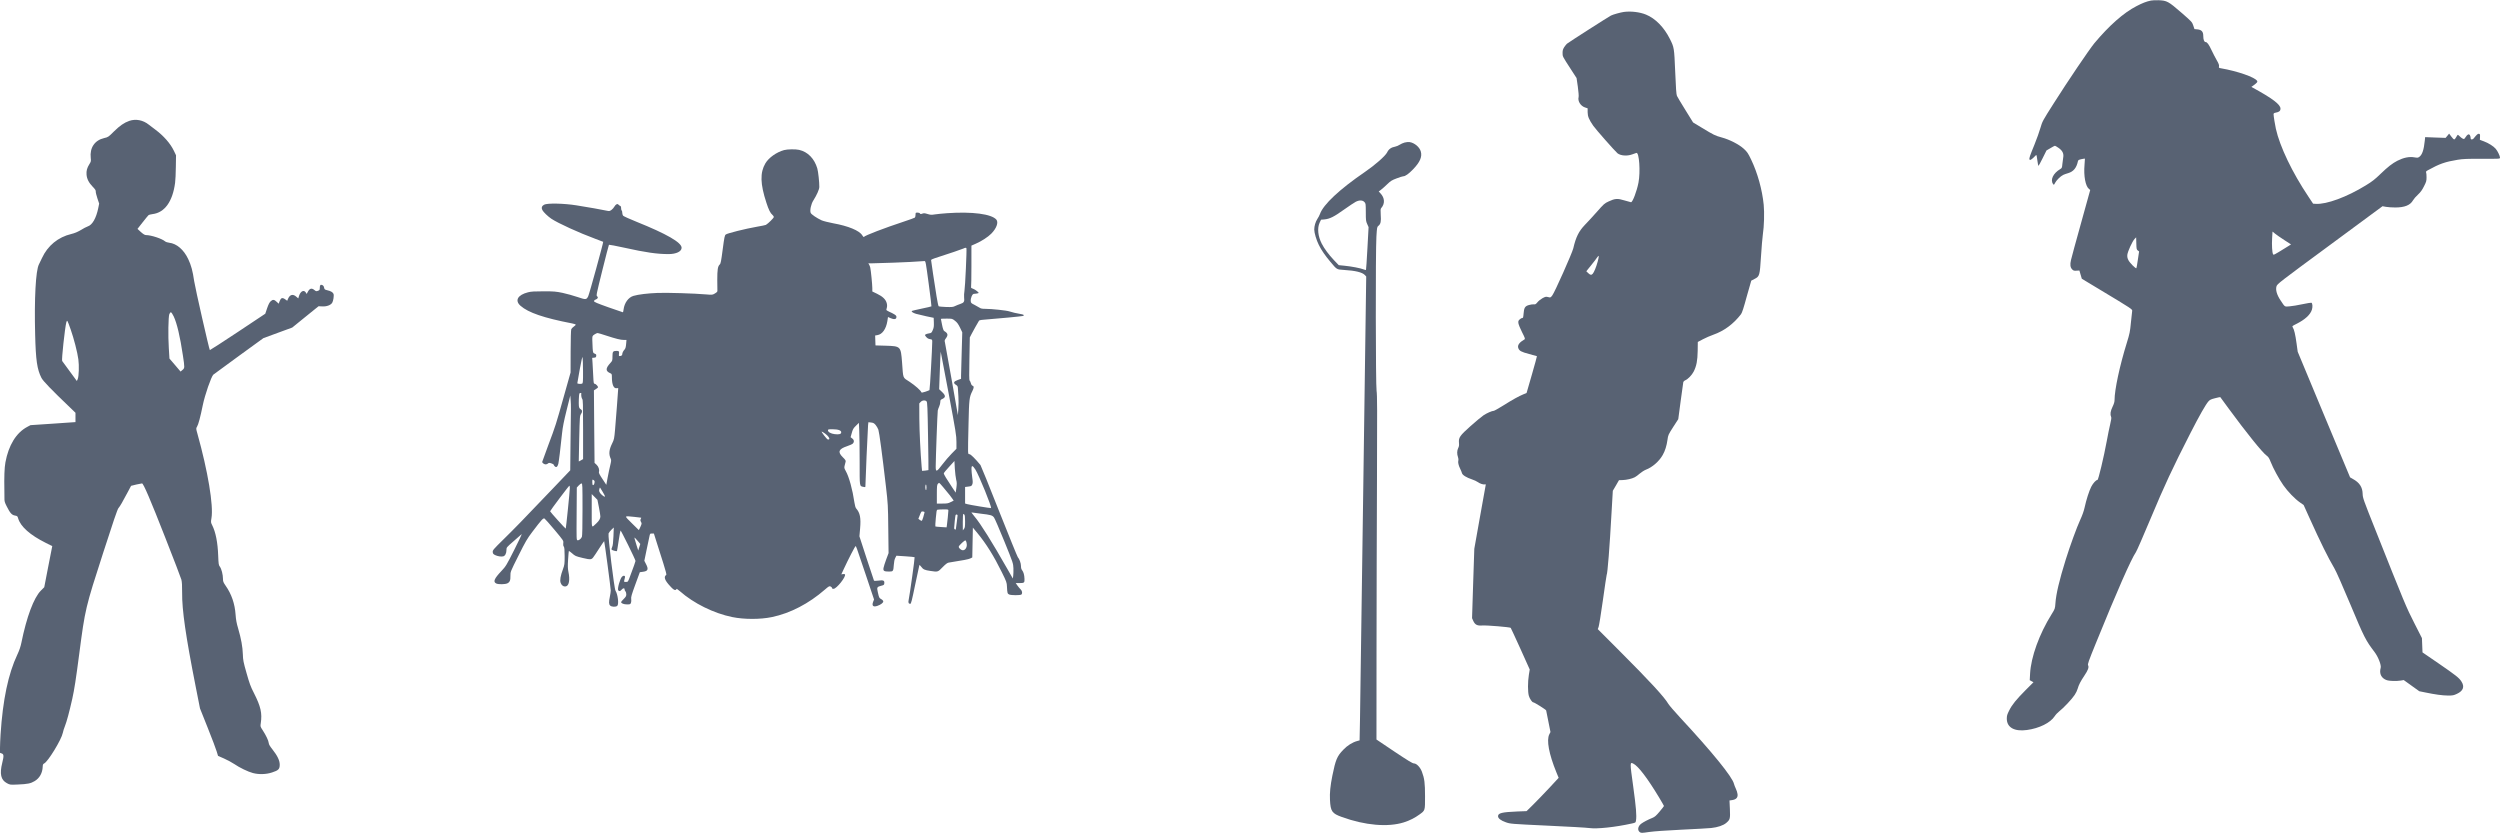
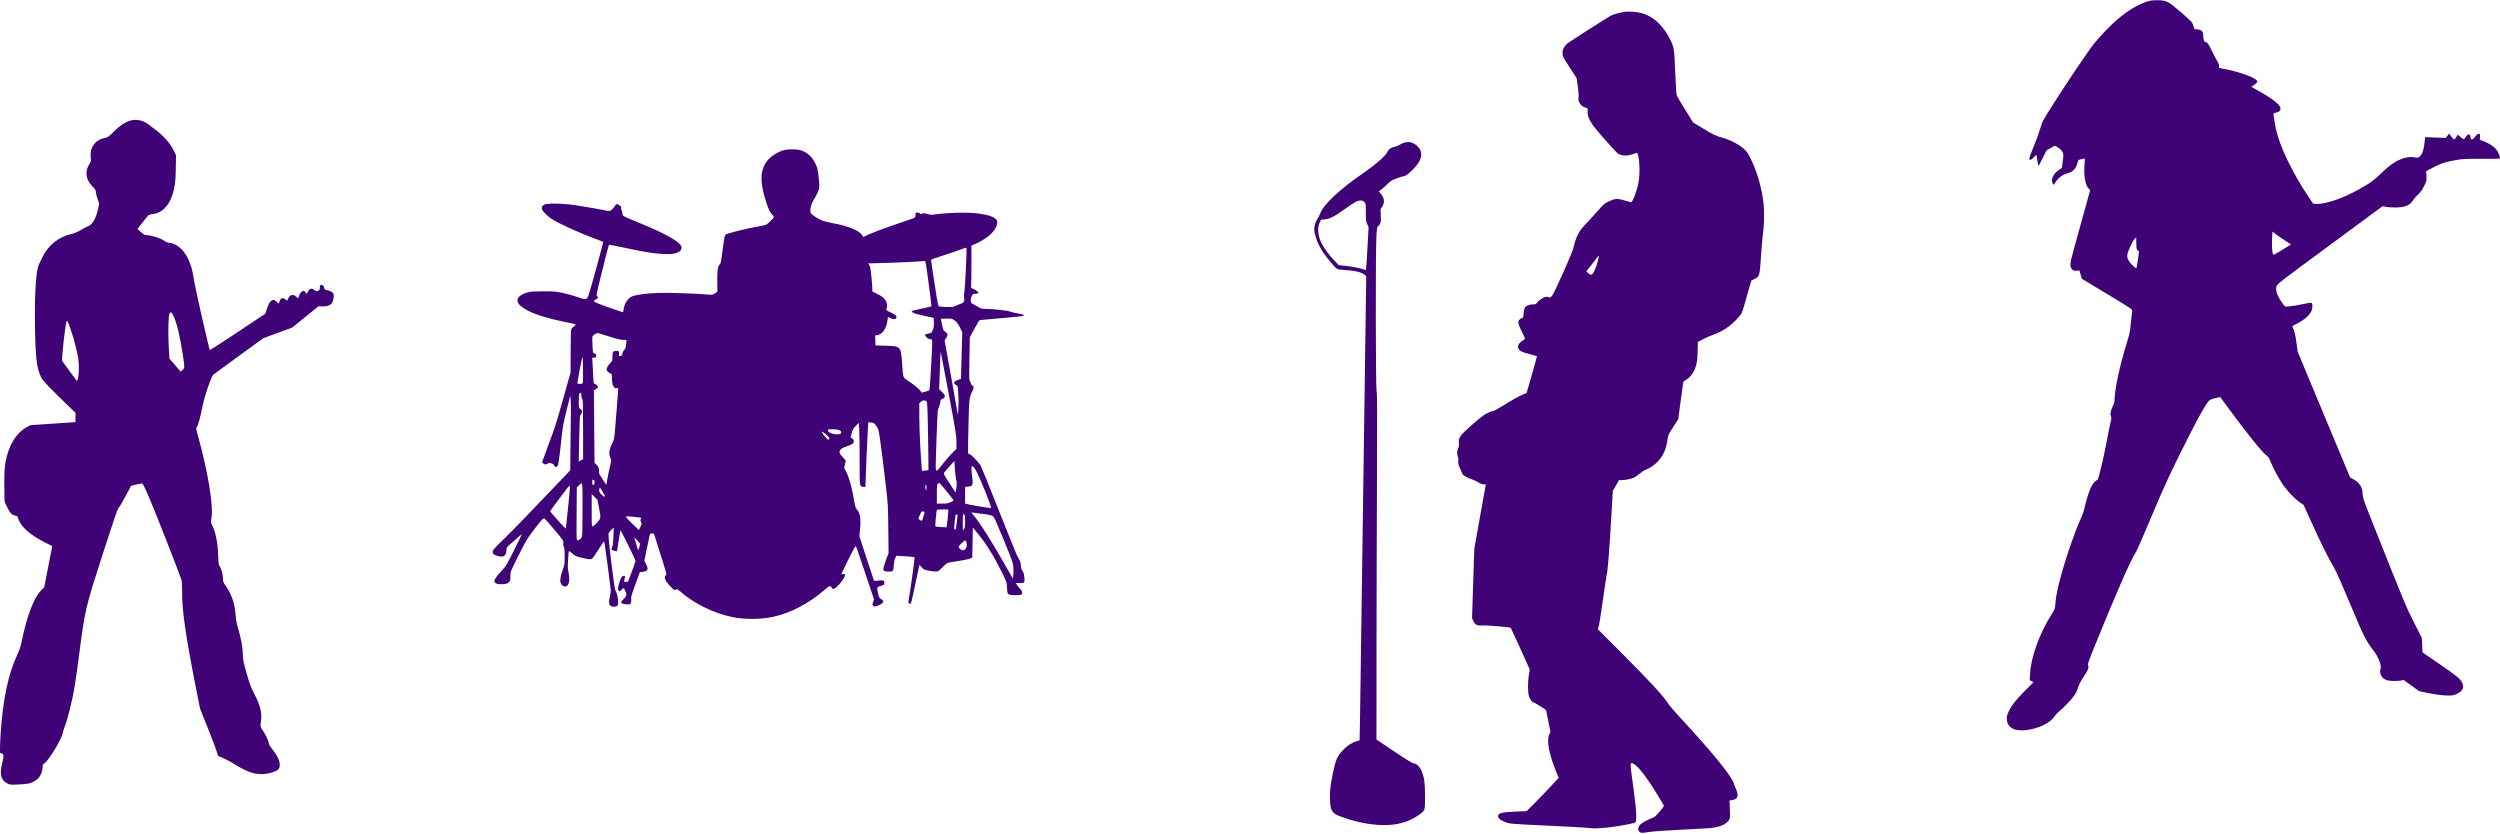
<svg xmlns="http://www.w3.org/2000/svg" version="1.0" width="4339pt" height="1447pt" viewBox="0 0 4339 1447" preserveAspectRatio="xMidYMid meet">
-   <g transform="translate(0,1447) scale(0.1,-0.1)" fill="#586273" stroke="none">
+   <g transform="translate(0,1447) scale(0.1,-0.1)" fill="#3f0377" stroke="none">
    <path d="M37331 14460 c-81 -17 -145 -42 -251 -97 -222 -114 -473 -336 -730 -643 -89 -108 -458 -653 -709 -1049 -189 -298 -194 -306 -227 -420 -18 -64 -64 -192 -102 -286 -83 -204 -96 -241 -88 -261 6 -15 9 -14 34 1 15 9 39 31 54 48 15 17 30 29 32 26 3 -3 11 -46 17 -97 7 -51 15 -92 18 -92 4 0 36 60 73 134 l67 135 69 40 c37 23 72 41 77 41 6 0 33 -16 62 -36 70 -48 95 -100 82 -169 -5 -27 -12 -80 -15 -116 -5 -60 -8 -67 -37 -84 -122 -72 -177 -187 -123 -260 13 -18 15 -16 34 21 22 44 93 114 138 137 16 8 56 23 89 32 92 27 145 91 169 205 5 22 14 27 62 38 32 6 59 11 60 9 1 -1 -2 -49 -7 -107 -17 -191 16 -371 77 -419 l22 -18 -159 -574 c-88 -316 -167 -604 -175 -642 -19 -80 -13 -129 22 -164 21 -21 33 -24 74 -21 l50 3 21 -72 21 -71 317 -191 c557 -335 563 -339 557 -369 -3 -15 -13 -106 -22 -202 -15 -158 -22 -192 -71 -350 -124 -400 -213 -816 -213 -995 0 -29 -11 -67 -35 -116 -36 -75 -44 -128 -25 -171 8 -17 4 -49 -15 -128 -14 -58 -41 -190 -60 -295 -50 -273 -146 -675 -161 -675 -26 0 -76 -55 -109 -119 -38 -77 -85 -223 -115 -361 -13 -60 -41 -138 -75 -211 -59 -128 -176 -447 -253 -694 -110 -353 -167 -594 -178 -755 -7 -94 -7 -96 -66 -190 -215 -345 -359 -743 -374 -1035 l-6 -110 32 -18 33 -18 -137 -137 c-165 -167 -235 -252 -286 -356 -33 -65 -40 -88 -40 -139 0 -153 131 -227 349 -197 215 29 407 125 481 238 17 27 53 65 79 85 72 55 226 218 269 286 22 32 45 81 52 108 18 65 51 129 116 226 65 96 83 147 65 180 -10 20 5 64 134 381 374 921 611 1458 696 1583 16 23 132 289 258 590 233 558 379 872 689 1478 156 305 263 493 312 549 25 28 45 37 116 55 48 12 88 21 89 19 1 -2 66 -91 145 -198 305 -416 588 -768 660 -818 30 -22 44 -43 69 -107 45 -115 146 -300 221 -407 77 -110 200 -237 289 -299 l63 -44 97 -215 c204 -451 324 -693 437 -885 32 -54 143 -306 279 -630 237 -568 265 -621 417 -821 64 -84 121 -230 107 -276 -24 -87 1 -158 72 -198 35 -19 62 -25 134 -28 50 -2 113 0 142 6 l52 9 135 -97 135 -97 103 -21 c173 -36 298 -53 395 -54 82 0 99 3 156 30 109 51 136 123 78 213 -40 64 -95 107 -403 319 l-273 187 -5 124 -5 124 -132 260 c-139 272 -169 344 -670 1605 -218 546 -225 568 -227 640 -3 116 -55 195 -171 258 l-47 27 -455 1090 -454 1090 -20 145 c-21 153 -41 240 -65 277 -14 22 -12 24 58 59 156 78 247 162 274 251 15 49 10 111 -10 119 -6 2 -76 -9 -156 -26 -79 -17 -180 -34 -223 -37 -89 -7 -77 -15 -156 104 -64 95 -89 183 -70 244 14 42 43 65 927 716 l913 674 60 -11 c32 -6 105 -11 161 -11 163 0 261 40 308 124 13 23 51 68 86 99 47 44 72 79 105 145 40 78 44 93 44 157 0 39 -3 78 -8 86 -5 11 4 21 36 38 197 109 297 144 512 179 91 15 164 18 423 17 312 -1 312 -1 312 20 0 29 -41 114 -74 153 -38 45 -125 100 -206 130 l-69 26 2 51 c2 45 0 51 -19 54 -19 3 -36 -12 -95 -85 -5 -7 -19 -13 -29 -13 -15 0 -20 7 -20 28 0 16 -6 37 -14 48 -19 24 -41 13 -75 -39 -23 -34 -25 -35 -50 -22 -14 7 -37 25 -50 39 -14 14 -28 26 -33 26 -4 0 -17 -18 -28 -40 -11 -22 -27 -40 -35 -40 -8 0 -31 23 -51 51 l-37 50 -30 -37 -31 -37 -177 6 -178 7 -6 -58 c-17 -165 -45 -248 -96 -285 -23 -16 -32 -17 -85 -8 -88 16 -186 -4 -295 -59 -87 -45 -166 -106 -289 -225 -102 -99 -150 -136 -260 -203 -329 -202 -682 -332 -867 -320 l-47 3 -83 125 c-278 415 -494 865 -563 1175 -14 62 -40 223 -40 251 0 17 8 23 38 29 59 10 82 30 82 70 0 71 -137 175 -475 360 l-30 17 30 21 c69 50 81 65 69 84 -39 63 -340 168 -628 218 -35 6 -38 8 -33 34 4 21 -5 47 -40 107 -25 43 -65 122 -90 174 -47 101 -76 140 -103 140 -24 0 -40 42 -40 105 0 75 -28 107 -100 115 l-53 5 -21 63 c-21 61 -24 64 -211 227 -220 191 -246 205 -390 211 -49 2 -110 -1 -134 -6z m2313 -4155 l119 -77 -44 -28 c-258 -160 -258 -160 -268 -142 -16 30 -23 161 -16 279 l7 114 42 -35 c23 -19 95 -69 160 -111z m-2541 -182 l23 -17 -21 -142 c-11 -78 -23 -145 -26 -149 -12 -11 -117 95 -139 141 -17 34 -21 57 -18 92 6 57 87 234 126 275 l27 28 3 -105 c2 -96 5 -107 25 -123z" />
    <path d="M28185 14263 c-58 -8 -188 -44 -225 -63 -45 -23 -736 -465 -764 -489 -10 -9 -32 -36 -48 -60 -22 -36 -28 -56 -28 -100 0 -63 -3 -56 144 -283 l99 -153 22 -151 c12 -91 18 -163 13 -180 -18 -68 35 -153 109 -178 l48 -16 0 -67 c1 -74 21 -124 97 -235 39 -58 385 -450 422 -479 56 -43 167 -51 256 -18 30 11 62 22 71 25 49 16 73 -329 36 -518 -29 -148 -101 -338 -129 -338 -6 0 -56 14 -112 31 -122 38 -165 35 -276 -17 -72 -33 -85 -45 -201 -177 -68 -77 -162 -179 -208 -226 -109 -113 -160 -215 -205 -411 -20 -83 -324 -767 -365 -818 -30 -39 -31 -39 -71 -28 -37 9 -46 8 -96 -18 -30 -16 -71 -48 -89 -71 -29 -35 -39 -41 -64 -37 -16 2 -54 -3 -85 -12 -69 -20 -85 -47 -93 -152 -5 -64 -8 -74 -25 -74 -10 0 -30 -12 -45 -26 -22 -22 -24 -31 -19 -67 4 -23 32 -93 64 -155 48 -94 55 -114 42 -122 -90 -52 -126 -101 -109 -150 18 -50 49 -67 188 -104 73 -19 135 -36 136 -38 2 -2 -38 -146 -88 -321 l-92 -318 -56 -23 c-77 -31 -188 -93 -355 -198 -78 -48 -149 -88 -157 -88 -31 0 -122 -40 -179 -78 -32 -21 -132 -105 -224 -186 -189 -169 -210 -199 -202 -293 4 -41 0 -65 -14 -91 -21 -43 -23 -102 -3 -156 8 -22 10 -47 6 -59 -10 -27 3 -86 33 -145 13 -26 26 -59 30 -74 8 -33 78 -77 176 -109 36 -12 79 -32 95 -44 37 -28 100 -49 126 -42 15 4 18 1 14 -16 -3 -12 -48 -265 -101 -562 l-96 -540 -20 -602 -19 -602 20 -45 c30 -68 69 -89 156 -82 77 6 483 -28 495 -41 4 -4 80 -169 169 -365 l161 -358 -15 -92 c-20 -122 -20 -299 0 -366 15 -50 57 -112 77 -112 19 0 218 -125 223 -140 2 -8 20 -96 39 -195 l36 -180 -20 -40 c-52 -101 -7 -341 122 -658 l40 -97 -165 -178 c-91 -97 -216 -227 -278 -288 l-114 -112 -160 -6 c-268 -11 -335 -28 -335 -82 0 -38 48 -75 137 -106 77 -27 83 -28 723 -58 355 -16 683 -35 729 -42 129 -18 447 16 727 78 71 15 72 16 78 52 14 85 2 228 -48 592 -59 425 -59 428 4 395 86 -44 245 -254 444 -584 47 -79 86 -146 86 -150 0 -4 -34 -47 -75 -96 -62 -74 -85 -94 -128 -111 -73 -29 -156 -73 -193 -101 -59 -45 -69 -116 -20 -148 21 -14 36 -13 158 5 86 12 292 27 564 40 236 11 467 24 514 29 113 12 210 45 260 88 68 58 71 72 64 242 l-7 148 48 7 c69 11 99 44 92 102 -2 24 -16 67 -30 96 -14 29 -28 67 -32 83 -26 118 -379 553 -934 1150 -97 105 -189 212 -205 238 -68 118 -322 394 -843 915 l-382 383 14 37 c8 20 42 230 75 465 33 236 62 433 65 437 16 26 52 481 85 1083 l22 379 54 92 53 92 65 2 c71 3 160 23 209 49 18 9 57 37 87 64 30 26 78 56 106 67 112 42 230 145 292 255 41 71 69 162 83 264 11 83 14 89 99 222 l88 136 41 310 c23 171 44 320 46 331 3 12 18 27 35 34 46 19 115 91 145 150 50 98 67 190 70 360 l2 155 89 47 c49 26 130 61 179 78 188 66 352 187 482 357 18 23 47 112 99 305 41 150 77 274 79 277 3 2 28 16 57 30 87 43 91 57 112 392 10 156 24 327 32 379 22 142 28 377 15 515 -26 263 -107 554 -219 787 -53 110 -68 132 -127 186 -83 76 -247 160 -385 197 -112 31 -132 40 -338 165 l-157 95 -133 215 c-73 118 -140 229 -147 246 -11 23 -19 137 -30 415 -18 422 -18 425 -93 574 -101 202 -252 356 -415 422 -108 44 -259 62 -382 46z m-456 -4335 c-25 -93 -62 -183 -86 -210 -23 -26 -43 -22 -79 13 l-32 31 84 104 c46 57 94 119 106 139 32 48 34 23 7 -77z" />
    <path d="M2244 12372 c-89 -31 -166 -84 -268 -185 -95 -95 -100 -98 -167 -113 -166 -38 -254 -169 -234 -346 6 -53 5 -62 -23 -106 -41 -65 -55 -115 -50 -181 5 -75 40 -143 108 -213 42 -43 54 -63 52 -82 -2 -13 11 -66 28 -117 l31 -93 -16 -79 c-36 -175 -103 -292 -183 -317 -20 -7 -74 -34 -119 -62 -58 -35 -107 -55 -165 -69 -230 -55 -410 -202 -510 -419 -22 -47 -46 -96 -53 -110 -55 -108 -81 -594 -65 -1215 11 -451 34 -604 109 -753 28 -55 170 -203 504 -522 l87 -84 0 -81 0 -81 -391 -27 -390 -26 -58 -31 c-190 -102 -322 -317 -377 -615 -17 -92 -23 -256 -18 -490 1 -33 1 -90 1 -126 -1 -59 3 -76 41 -150 57 -114 88 -148 142 -157 40 -7 44 -10 55 -49 42 -143 208 -290 481 -426 l111 -55 -70 -357 -69 -357 -58 -58 c-123 -123 -248 -457 -339 -906 -14 -68 -36 -133 -70 -205 -158 -335 -252 -782 -291 -1384 -5 -82 -10 -188 -10 -235 l0 -86 30 -11 c37 -14 39 -42 9 -163 -48 -193 -24 -297 81 -353 55 -29 55 -29 191 -23 167 7 222 18 290 59 86 51 136 141 140 249 2 37 6 48 25 57 66 30 301 414 324 531 6 30 22 82 36 115 32 81 75 239 129 479 34 154 62 329 120 775 103 786 107 802 417 1761 167 520 247 753 263 770 25 28 74 111 160 275 31 61 59 111 60 113 4 4 175 42 190 42 24 0 146 -284 401 -935 147 -374 274 -705 282 -735 10 -39 14 -104 13 -225 -3 -303 62 -753 235 -1630 l75 -380 134 -336 c74 -185 144 -370 156 -412 l23 -76 105 -46 c58 -26 138 -69 178 -96 90 -62 238 -134 323 -156 104 -27 228 -24 331 10 112 36 134 58 134 136 0 71 -40 155 -127 265 -43 54 -62 86 -64 111 -3 40 -48 134 -106 223 -40 61 -41 64 -32 120 26 174 0 289 -118 522 -59 114 -78 168 -129 348 -55 193 -61 224 -64 325 -4 129 -29 269 -81 447 -28 94 -39 154 -45 240 -13 191 -70 358 -174 506 -39 57 -45 72 -45 117 0 73 -26 175 -54 212 -21 27 -23 43 -29 190 -8 230 -44 410 -104 529 -24 48 -25 52 -13 123 38 217 -62 816 -244 1467 -25 89 -25 90 -6 121 23 37 57 164 100 375 36 176 146 494 183 528 12 10 212 157 445 326 l423 307 250 92 251 92 228 185 229 185 65 -3 c75 -4 144 21 171 62 20 30 34 125 24 154 -11 29 -46 50 -107 64 -46 11 -51 15 -57 46 -4 22 -14 37 -31 44 -31 15 -44 0 -44 -52 0 -31 -4 -37 -31 -47 -29 -11 -35 -10 -61 12 -50 42 -85 31 -120 -38 l-15 -29 -16 26 c-35 53 -93 21 -119 -65 l-11 -38 -34 29 c-59 53 -113 38 -145 -38 l-13 -32 -37 26 c-48 34 -72 26 -94 -32 l-17 -45 -31 29 c-47 45 -69 48 -106 15 -23 -21 -40 -54 -64 -123 l-32 -95 -478 -318 c-263 -175 -481 -315 -484 -313 -12 13 -254 1075 -272 1197 -26 179 -52 275 -104 384 -76 161 -200 268 -329 282 -29 3 -61 14 -72 24 -52 46 -242 109 -332 109 -20 0 -46 16 -88 53 l-59 54 87 111 c48 61 94 118 102 125 8 8 40 18 72 21 210 25 349 217 392 543 6 43 12 168 13 278 l3 200 -37 78 c-61 127 -178 260 -323 368 -33 24 -83 63 -112 85 -99 80 -226 105 -339 66z m771 -3394 c56 -118 111 -351 159 -675 33 -217 33 -221 -8 -255 l-32 -27 -96 113 -97 113 -11 180 c-14 213 -9 543 9 591 7 17 19 32 27 32 9 0 30 -32 49 -72z m-1788 -227 c55 -156 117 -396 133 -518 15 -109 9 -294 -11 -342 l-15 -34 -124 169 c-68 93 -127 174 -131 179 -13 18 47 572 72 670 14 49 16 45 76 -124z" />
    <path d="M24378 11996 c-26 -7 -64 -24 -85 -38 -21 -14 -56 -29 -78 -33 -68 -12 -113 -43 -140 -100 -31 -62 -209 -219 -385 -339 -440 -301 -723 -565 -781 -731 -8 -22 -28 -61 -46 -87 -31 -48 -53 -121 -53 -182 0 -57 38 -185 80 -268 47 -94 107 -181 201 -293 114 -136 107 -132 234 -140 200 -12 319 -41 364 -89 l23 -25 -51 -3668 c-28 -2017 -54 -3829 -57 -4026 l-7 -357 -41 -11 c-82 -22 -174 -79 -243 -153 -108 -113 -132 -171 -188 -446 -36 -179 -48 -300 -42 -423 10 -200 35 -235 207 -297 403 -146 799 -180 1075 -93 101 32 192 78 272 137 99 72 96 64 96 314 0 231 -10 310 -54 427 -29 78 -93 145 -138 145 -25 0 -100 46 -342 207 l-309 208 1 1550 c1 852 4 2198 8 2990 5 1152 4 1454 -7 1510 -16 90 -19 2419 -3 2678 10 161 11 169 35 188 39 30 49 76 40 189 -5 83 -4 104 8 118 68 77 63 177 -14 258 l-29 31 38 28 c21 16 70 59 108 96 61 59 82 72 165 103 52 20 103 36 113 36 37 0 95 41 174 123 118 123 158 215 133 306 -20 77 -111 153 -195 165 -22 3 -61 -1 -87 -8z m-698 -1032 c24 -24 24 -31 25 -177 0 -139 2 -157 24 -205 l24 -54 -20 -369 c-11 -203 -22 -371 -25 -374 -3 -3 -21 1 -40 9 -50 21 -216 53 -333 64 l-100 10 -83 87 c-90 95 -168 200 -212 286 -66 130 -80 268 -37 363 l25 53 59 5 c92 9 165 45 338 169 88 62 180 124 204 136 61 32 120 31 151 -3z" />
    <path d="M13608 11865 c-131 -36 -266 -132 -324 -230 -95 -162 -90 -356 18 -685 38 -119 70 -182 103 -208 14 -11 25 -29 25 -39 0 -16 -96 -112 -137 -136 -7 -4 -76 -19 -155 -32 -200 -35 -514 -113 -541 -135 -20 -16 -25 -43 -54 -260 -27 -206 -34 -245 -52 -261 -33 -31 -42 -88 -42 -268 1 -93 1 -173 2 -178 4 -23 -5 -34 -44 -57 -42 -25 -46 -25 -149 -16 -206 18 -675 32 -844 26 -176 -7 -332 -26 -419 -51 -88 -25 -158 -122 -172 -235 -3 -28 -9 -50 -12 -50 -3 0 -117 39 -253 87 -199 71 -248 92 -248 106 0 11 11 22 29 28 37 13 48 39 24 57 -17 12 -11 38 91 450 60 240 111 440 115 444 3 3 125 -20 271 -52 363 -81 564 -110 762 -110 135 0 228 45 228 110 0 91 -261 241 -783 451 -120 48 -225 96 -233 106 -7 10 -14 32 -14 50 0 17 -4 35 -10 38 -5 3 -10 22 -10 41 0 24 -5 37 -17 41 -10 4 -23 13 -29 21 -16 22 -48 6 -70 -33 -10 -19 -34 -46 -52 -59 -28 -20 -39 -22 -70 -15 -65 15 -362 68 -537 95 -218 35 -509 41 -562 11 -39 -21 -50 -55 -30 -93 19 -36 97 -111 157 -151 115 -77 478 -243 765 -349 72 -26 132 -49 134 -51 7 -5 -241 -908 -260 -945 -31 -62 -41 -62 -186 -13 -71 24 -188 57 -259 72 -116 24 -150 27 -329 27 -158 0 -215 -3 -270 -17 -181 -46 -235 -143 -130 -235 134 -118 406 -211 893 -305 35 -7 64 -16 64 -22 1 -5 -14 -20 -33 -33 -19 -13 -38 -33 -44 -45 -6 -13 -10 -167 -11 -387 l-1 -365 -117 -415 c-139 -495 -140 -500 -272 -852 -57 -152 -104 -281 -104 -286 0 -16 36 -42 60 -42 13 0 31 7 40 15 15 14 23 14 59 3 22 -7 41 -18 41 -24 0 -6 9 -19 20 -29 25 -23 46 -8 60 44 9 36 37 258 65 531 11 107 32 211 79 400 l64 255 6 -75 c4 -41 6 -113 5 -160 -1 -47 -4 -305 -7 -574 l-5 -489 -311 -326 c-531 -557 -642 -670 -843 -868 -183 -180 -194 -193 -191 -225 2 -27 10 -36 41 -52 44 -21 106 -31 141 -22 33 8 56 53 56 110 0 45 0 45 123 152 67 59 130 115 140 123 10 8 -47 -113 -126 -269 -138 -274 -147 -288 -224 -370 -127 -134 -150 -190 -88 -218 37 -17 151 -15 190 3 43 21 56 52 54 133 -1 67 -1 68 139 347 124 249 151 295 242 415 164 216 188 242 211 230 10 -6 89 -95 175 -198 155 -186 156 -187 150 -228 -3 -28 -1 -47 9 -60 11 -14 14 -54 15 -166 0 -138 -2 -151 -29 -226 -43 -116 -56 -191 -41 -236 14 -44 48 -69 87 -64 59 7 79 112 48 256 -11 55 -12 98 -5 212 5 78 11 144 13 147 3 2 26 -14 51 -36 61 -53 62 -54 189 -85 70 -18 118 -25 138 -21 33 7 33 8 156 198 42 65 77 116 79 115 6 -6 114 -817 114 -855 0 -21 -7 -70 -15 -108 -20 -96 -19 -131 5 -155 25 -25 101 -28 124 -4 30 29 9 199 -31 261 -23 35 -134 953 -121 994 5 14 27 43 50 65 l41 39 -6 -153 c-5 -112 -11 -162 -23 -188 -11 -24 -14 -38 -7 -45 11 -11 85 -31 91 -24 2 2 15 81 29 177 14 95 29 176 33 181 6 7 261 -508 260 -529 0 -10 -29 -91 -106 -297 -25 -65 -27 -67 -61 -67 -32 0 -35 2 -29 25 3 14 9 36 12 50 9 35 -20 44 -51 15 -33 -31 -84 -213 -65 -235 18 -21 33 -19 58 10 26 30 52 33 52 6 0 -11 7 -26 15 -35 8 -8 15 -31 15 -51 0 -30 -8 -44 -45 -81 -25 -24 -45 -48 -45 -53 0 -23 46 -41 102 -41 55 0 59 2 69 28 6 15 8 45 4 66 -5 33 7 74 72 252 l78 213 53 7 c89 11 102 44 53 136 l-28 55 37 179 c21 98 43 205 50 237 11 56 12 57 45 57 l34 0 51 -162 c28 -90 79 -250 113 -356 40 -127 58 -196 51 -200 -49 -31 -28 -94 66 -194 43 -48 69 -68 86 -68 15 0 24 6 24 16 0 10 21 -3 59 -36 240 -212 590 -385 911 -450 204 -42 487 -42 687 0 318 66 640 233 920 477 68 59 77 64 99 54 13 -6 24 -17 24 -26 0 -10 9 -15 26 -15 54 0 222 213 199 250 -4 7 -19 10 -35 6 l-28 -5 42 92 c82 176 196 397 205 397 11 0 3 22 177 -495 l144 -430 -15 -38 c-28 -71 0 -98 74 -72 58 20 101 53 101 76 0 12 -14 28 -35 40 -37 22 -37 21 -60 123 -19 83 -14 91 61 110 44 11 49 15 52 42 5 49 -16 59 -101 47 -40 -5 -75 -6 -78 -1 -3 4 -61 179 -129 389 l-124 381 12 136 c16 184 -1 271 -68 347 -11 12 -23 51 -30 100 -33 227 -94 449 -150 548 -28 51 -30 58 -20 98 6 24 14 54 17 67 4 18 -6 34 -51 78 -91 90 -71 141 76 190 44 14 89 35 99 45 28 28 24 65 -10 89 l-28 22 17 61 c21 79 29 93 83 145 l44 43 6 -137 c4 -75 7 -318 7 -539 0 -444 -4 -420 65 -435 32 -7 35 -6 35 14 -1 52 41 1007 46 1055 l6 53 46 -5 c38 -4 53 -12 79 -42 17 -20 39 -58 48 -83 16 -48 66 -423 131 -982 35 -303 37 -332 41 -738 l5 -422 -41 -109 c-22 -59 -43 -126 -47 -149 -8 -51 9 -62 95 -62 73 0 76 4 84 116 3 52 12 95 25 120 l20 39 155 -10 c86 -5 158 -13 161 -16 6 -6 -86 -663 -103 -740 -11 -47 -2 -69 28 -69 14 0 28 56 84 328 38 180 70 333 73 341 3 9 14 0 33 -26 33 -46 60 -58 158 -72 131 -20 131 -20 212 64 52 53 82 76 104 80 266 42 346 58 376 72 l36 18 5 259 5 259 78 -94 c151 -182 287 -400 424 -679 83 -169 87 -178 90 -255 5 -109 9 -120 38 -133 35 -16 197 -16 213 0 20 20 14 63 -14 89 -14 13 -39 43 -56 67 l-29 42 63 0 c84 0 92 6 89 72 -2 68 -16 119 -41 151 -14 17 -20 41 -20 74 0 47 -27 122 -55 153 -8 9 -154 368 -325 799 -170 432 -316 792 -323 800 -91 110 -165 183 -189 188 -33 7 -31 -48 -18 538 9 417 14 454 66 557 29 58 30 85 4 93 -12 4 -24 21 -30 45 -6 22 -16 42 -22 46 -7 5 -9 111 -3 377 l7 371 31 60 c17 34 47 88 66 121 20 33 43 74 52 90 14 29 17 30 114 38 223 17 643 57 659 63 27 10 18 23 -21 30 -93 16 -171 34 -213 49 -48 17 -309 45 -423 45 -51 0 -76 5 -95 19 -15 10 -55 32 -89 50 -58 29 -62 33 -65 68 -2 23 5 55 16 81 17 35 25 42 50 43 17 1 42 4 55 8 24 6 24 6 -12 38 -19 17 -52 36 -72 43 -25 8 -35 16 -31 27 3 8 6 173 6 367 l0 353 77 34 c97 42 210 115 267 173 91 91 129 196 89 244 -83 98 -419 142 -853 112 -80 -6 -176 -15 -214 -21 -59 -10 -77 -9 -128 7 -49 15 -65 16 -91 6 -26 -10 -33 -9 -40 3 -5 9 -22 15 -42 15 -34 0 -35 -1 -35 -39 0 -21 -6 -43 -12 -48 -7 -6 -92 -36 -188 -68 -336 -111 -682 -243 -696 -267 -4 -5 -17 7 -29 28 -49 82 -243 162 -505 209 -80 15 -170 38 -200 51 -81 37 -181 104 -190 130 -17 43 7 154 46 214 60 95 104 193 104 235 1 83 -19 268 -35 322 -50 170 -165 288 -316 322 -60 14 -204 12 -261 -4z m3165 -1702 c9 -15 -22 -683 -34 -743 -6 -34 -9 -83 -6 -111 9 -74 -2 -94 -65 -114 -29 -10 -70 -26 -92 -37 -33 -17 -55 -19 -157 -16 -65 2 -123 8 -128 13 -6 6 -22 82 -36 170 -34 208 -95 616 -95 631 0 7 28 21 63 32 254 82 476 157 497 168 28 15 47 17 53 7z m-655 -614 c29 -215 51 -394 48 -396 -3 -3 -78 -21 -167 -39 -89 -19 -166 -37 -171 -40 -17 -11 15 -34 71 -51 31 -9 112 -28 181 -43 l125 -26 3 -82 c2 -66 -1 -91 -19 -131 -20 -47 -24 -51 -65 -57 -24 -3 -50 -12 -60 -18 -14 -11 -13 -15 11 -44 19 -22 39 -34 66 -38 37 -6 39 -8 39 -45 0 -105 -41 -834 -48 -840 -4 -3 -36 -16 -72 -28 -48 -16 -66 -18 -69 -9 -11 32 -105 115 -202 180 -126 82 -111 44 -133 340 -22 279 -23 280 -286 288 l-175 5 -3 86 -3 86 40 7 c84 13 150 106 172 242 l11 72 45 -20 c60 -26 97 -21 101 14 3 22 -4 32 -35 52 -21 13 -62 34 -91 46 -38 17 -51 27 -48 39 15 50 16 72 6 110 -17 64 -71 116 -167 162 l-83 40 0 57 c0 62 -25 313 -36 359 -3 15 -13 38 -20 51 l-14 22 72 0 c40 0 204 5 363 11 243 9 360 15 540 28 20 1 23 -18 73 -390z m456 -646 c37 -28 57 -56 88 -119 l39 -82 -10 -351 c-6 -194 -11 -376 -11 -404 l0 -52 -57 -20 c-72 -25 -83 -53 -32 -84 26 -16 32 -27 34 -58 1 -21 5 -85 9 -143 4 -58 4 -154 -1 -215 l-8 -110 -108 615 c-60 338 -112 630 -117 649 -8 28 -5 39 14 65 46 61 40 91 -27 131 -11 7 -24 43 -37 109 -11 54 -20 100 -20 102 0 2 44 4 98 4 99 0 99 0 146 -37z m-6048 -259 c166 -54 244 -74 303 -74 l44 0 -6 -71 c-4 -51 -12 -78 -25 -93 -26 -28 -42 -60 -42 -84 0 -20 -18 -32 -47 -32 -12 0 -14 8 -11 33 8 47 1 57 -38 57 -65 0 -74 -11 -74 -96 0 -72 -1 -76 -39 -117 -83 -91 -83 -139 2 -175 25 -11 27 -16 27 -71 0 -128 32 -199 85 -189 14 3 25 3 25 1 0 -20 -43 -585 -55 -718 -14 -159 -17 -174 -50 -240 -55 -111 -63 -187 -25 -267 11 -22 9 -40 -9 -115 -12 -48 -32 -144 -45 -213 l-23 -125 -67 102 c-50 74 -66 107 -61 122 12 38 -6 93 -42 126 l-34 31 -6 630 -5 629 36 23 c20 12 36 26 36 31 0 18 -42 61 -60 61 -16 0 -18 14 -24 138 -3 75 -9 176 -12 224 l-6 87 33 3 c29 3 34 7 37 31 3 23 -2 30 -26 39 -28 11 -30 14 -36 92 -3 45 -6 111 -6 148 0 66 0 68 37 93 21 14 45 25 55 25 9 0 78 -21 154 -46z m5939 -1004 c125 -668 135 -731 135 -840 l0 -119 -82 -83 c-46 -46 -119 -132 -163 -190 -99 -132 -115 -137 -115 -35 1 149 30 943 36 972 3 17 15 48 25 71 10 22 19 57 19 77 0 33 4 39 38 54 57 28 56 59 -8 120 l-50 48 12 327 c6 180 13 326 15 324 2 -2 64 -329 138 -726z m-6346 393 c1 -193 -1 -213 -16 -221 -19 -10 -83 -4 -83 7 0 3 19 111 42 240 28 155 45 226 49 210 4 -13 7 -119 8 -236z m-30 -390 c-5 -32 4 -84 16 -97 13 -13 15 -85 15 -529 l0 -515 -36 -21 c-20 -12 -38 -21 -39 -19 -1 2 2 180 8 397 9 386 10 394 32 427 26 39 23 66 -10 84 -16 9 -24 24 -28 54 -5 42 0 191 8 214 5 13 36 17 34 5z m5993 -140 c13 -15 17 -104 25 -603 6 -322 9 -587 7 -589 -2 -2 -28 -6 -58 -9 l-53 -4 -7 73 c-21 247 -38 600 -40 831 l-1 266 24 26 c29 31 80 35 103 9z m-1518 -498 c27 -12 36 -21 36 -39 0 -31 -37 -40 -114 -31 -65 8 -116 37 -116 65 0 18 6 20 79 20 47 0 93 -6 115 -15z m-243 -61 c53 -38 87 -88 68 -99 -5 -4 -16 -5 -23 -2 -19 7 -118 137 -105 137 6 0 33 -16 60 -36z m2274 -798 c13 -49 13 -73 4 -143 l-12 -83 -63 94 c-92 137 -144 224 -144 240 0 8 42 59 93 114 l92 101 7 -132 c5 -72 15 -158 23 -191z m333 176 c62 -97 292 -662 272 -670 -9 -4 -367 55 -412 68 l-38 11 0 143 0 144 56 7 c51 6 57 10 69 38 10 26 10 49 -1 122 -7 50 -13 114 -13 143 -1 71 19 69 67 -6z m-6608 -210 c0 -33 -12 -62 -26 -62 -10 0 -14 14 -14 50 0 48 1 50 20 40 11 -6 20 -18 20 -28z m6051 -99 c105 -126 145 -176 163 -205 l18 -27 -51 -25 c-44 -23 -63 -26 -146 -26 l-95 0 0 162 c0 136 3 164 17 180 9 10 19 18 23 18 4 0 36 -35 71 -77z m-6261 -382 c0 -280 -4 -460 -10 -476 -13 -35 -50 -65 -75 -62 -20 2 -20 8 -17 458 l3 457 32 35 c18 20 40 36 50 36 16 1 17 -27 17 -448z m5970 378 c0 -31 -4 -48 -10 -44 -5 3 -10 26 -10 51 0 24 5 44 10 44 6 0 10 -23 10 -51z m-6190 -11 c0 -51 -66 -697 -71 -703 -5 -4 -270 290 -271 301 -1 10 325 444 334 444 5 0 8 -19 8 -42z m569 -63 c23 -38 41 -73 41 -77 0 -17 -22 -6 -60 28 -40 36 -50 67 -34 109 8 20 4 24 53 -60z m-64 -270 c14 -71 25 -143 25 -158 0 -39 -21 -75 -72 -123 -86 -80 -78 -103 -78 222 l0 289 50 -50 49 -50 26 -130z m6065 -55 c0 -25 -19 -216 -26 -259 l-5 -34 -96 6 c-52 3 -97 7 -99 10 -3 2 1 68 8 145 9 113 15 142 27 145 9 3 55 5 104 6 80 1 87 -1 87 -19z m-415 -38 c-3 -8 -13 -44 -21 -79 -9 -34 -22 -63 -28 -63 -6 0 -21 8 -34 18 l-23 18 26 65 c25 63 27 65 56 61 22 -3 29 -9 24 -20z m975 -17 c176 -20 204 -28 233 -68 13 -18 93 -203 178 -412 153 -377 154 -381 158 -468 1 -49 0 -109 -4 -133 l-6 -45 -96 168 c-267 469 -465 786 -569 908 -56 67 -62 77 -41 70 6 -2 73 -11 147 -20z m-282 -17 c8 -8 12 -49 12 -119 0 -92 -3 -110 -20 -130 l-19 -24 -1 143 c0 78 4 142 8 142 4 0 13 -5 20 -12z m-118 -15 c0 -10 -7 -65 -15 -123 -8 -58 -15 -108 -15 -112 -1 -20 -30 -6 -30 15 1 46 20 219 25 228 10 16 35 10 35 -8z m-5611 -24 c64 -6 117 -13 119 -14 2 -2 -1 -13 -8 -24 -8 -17 -7 -27 5 -49 15 -26 15 -30 -9 -84 -14 -32 -27 -58 -29 -58 -1 0 -56 54 -122 120 -136 136 -140 127 44 109z m57 -415 l47 -55 -18 -57 -18 -57 -28 88 c-33 106 -41 137 -35 137 2 0 26 -25 52 -56z m5714 -70 c0 -52 -30 -94 -68 -94 -30 0 -72 35 -72 61 0 10 26 40 57 68 57 49 58 50 70 28 7 -12 12 -41 13 -63z" />
  </g>
</svg>
